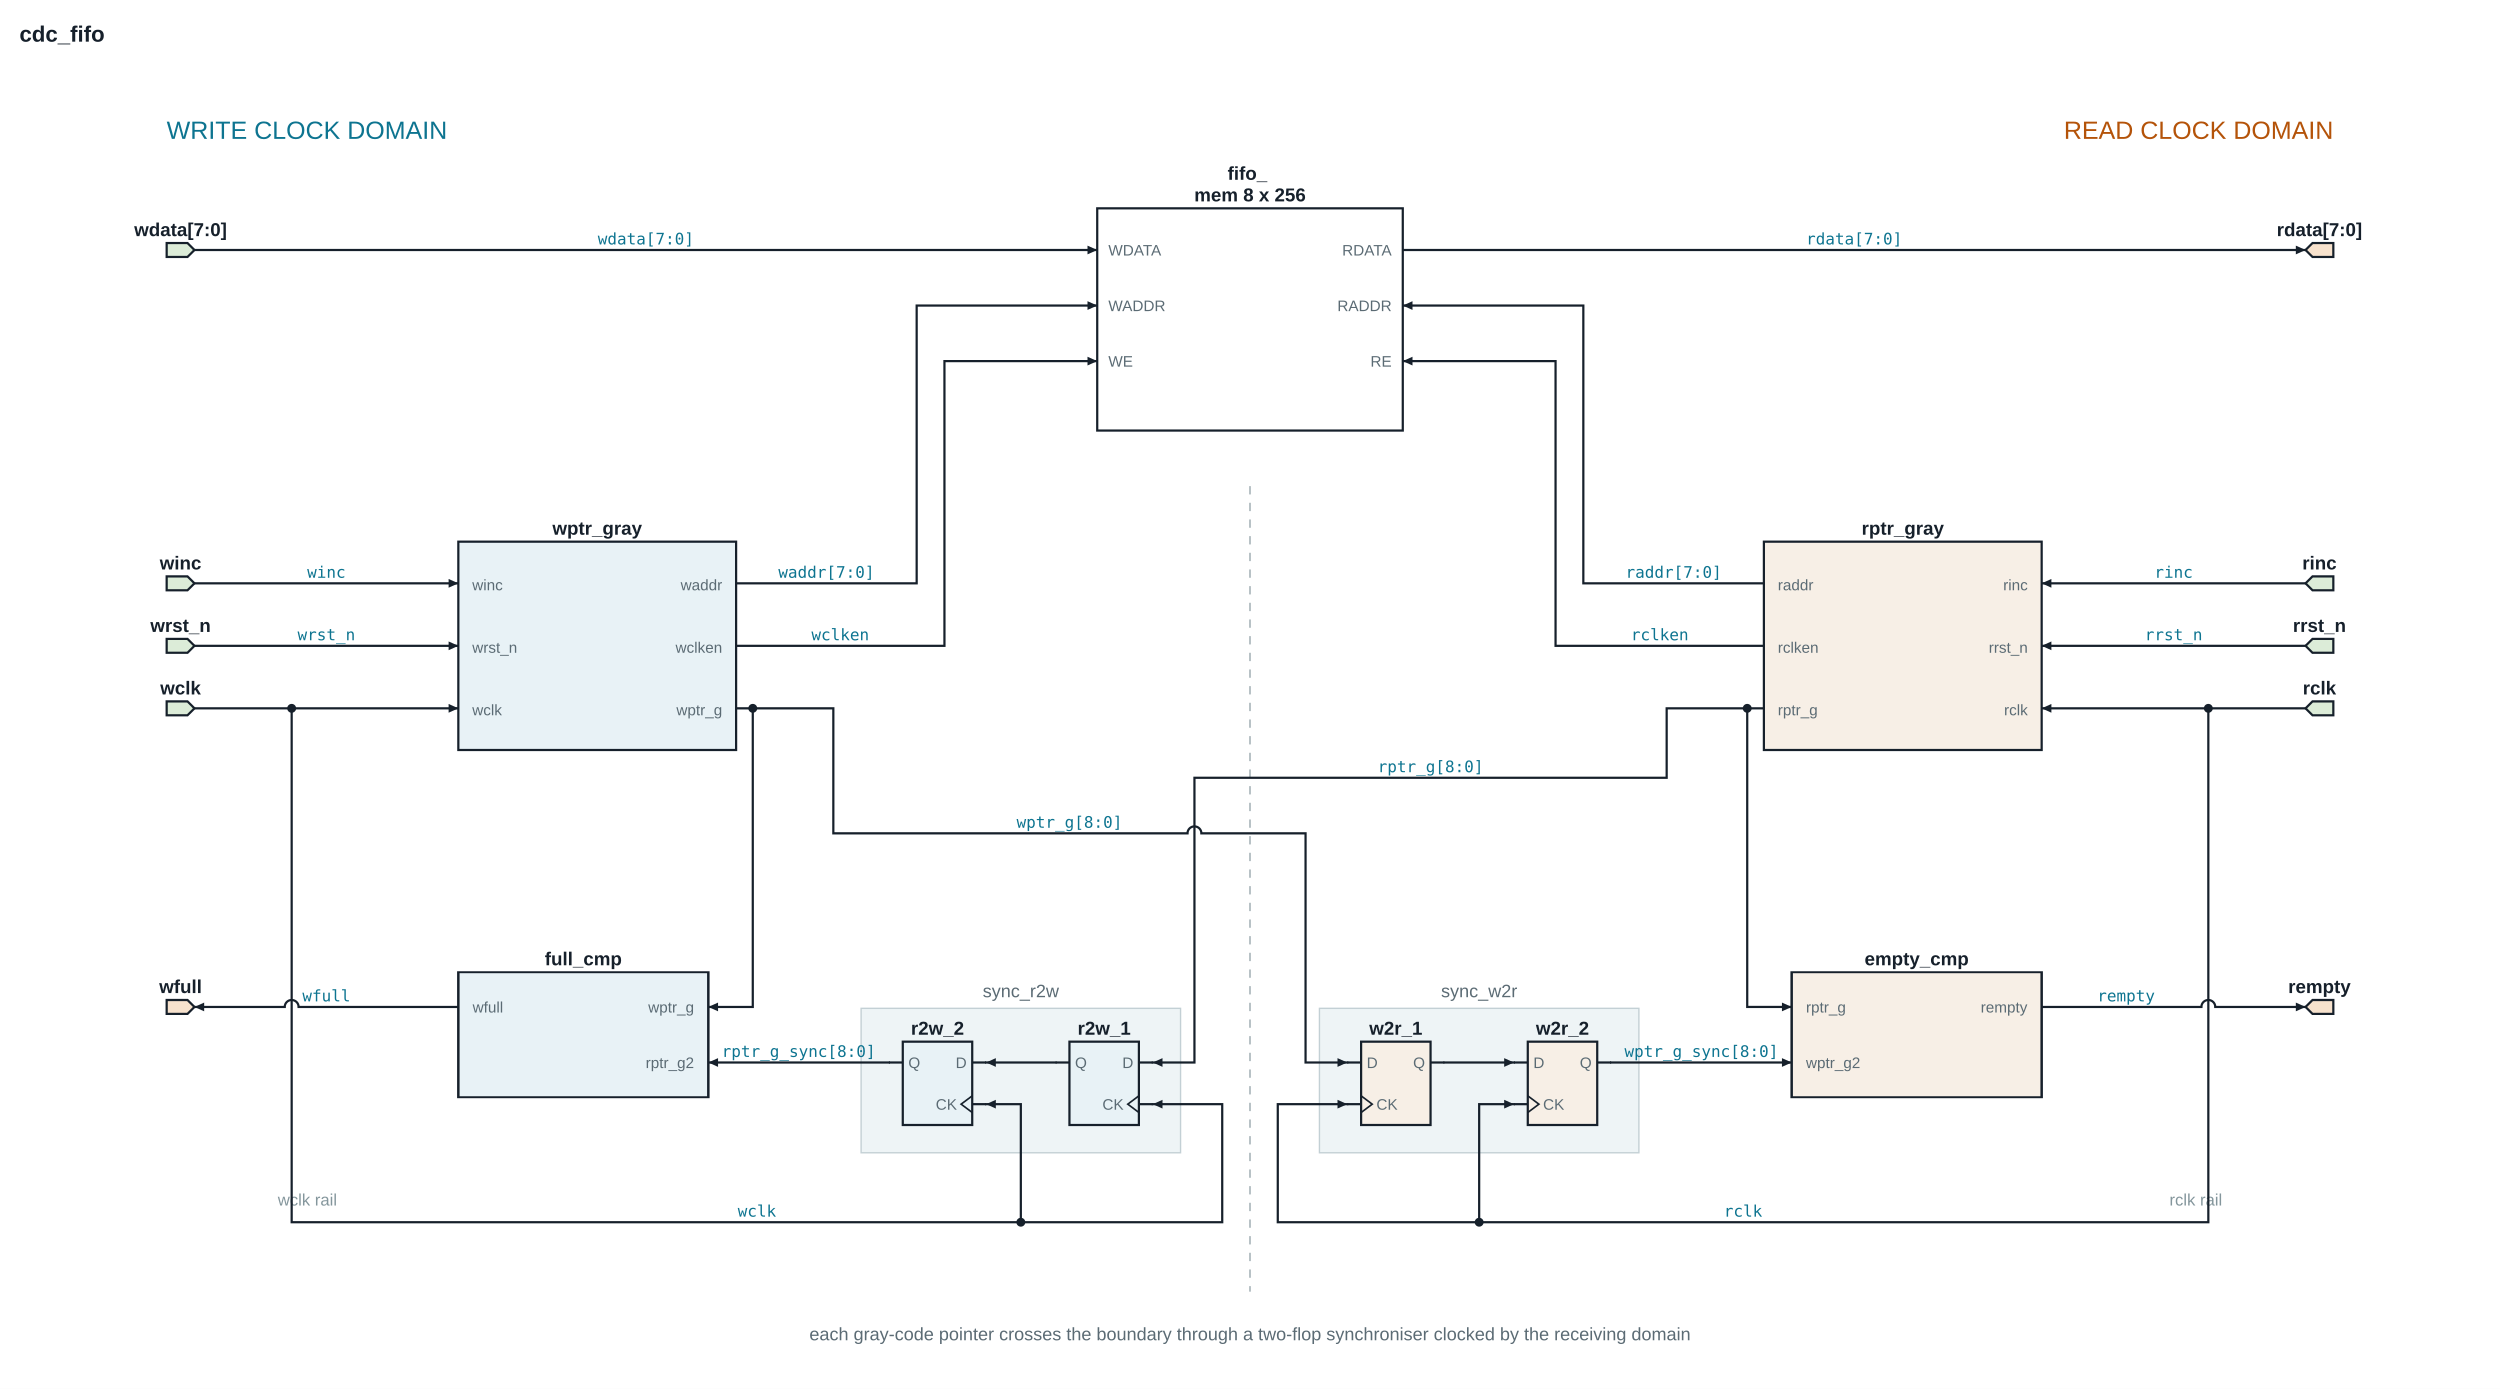
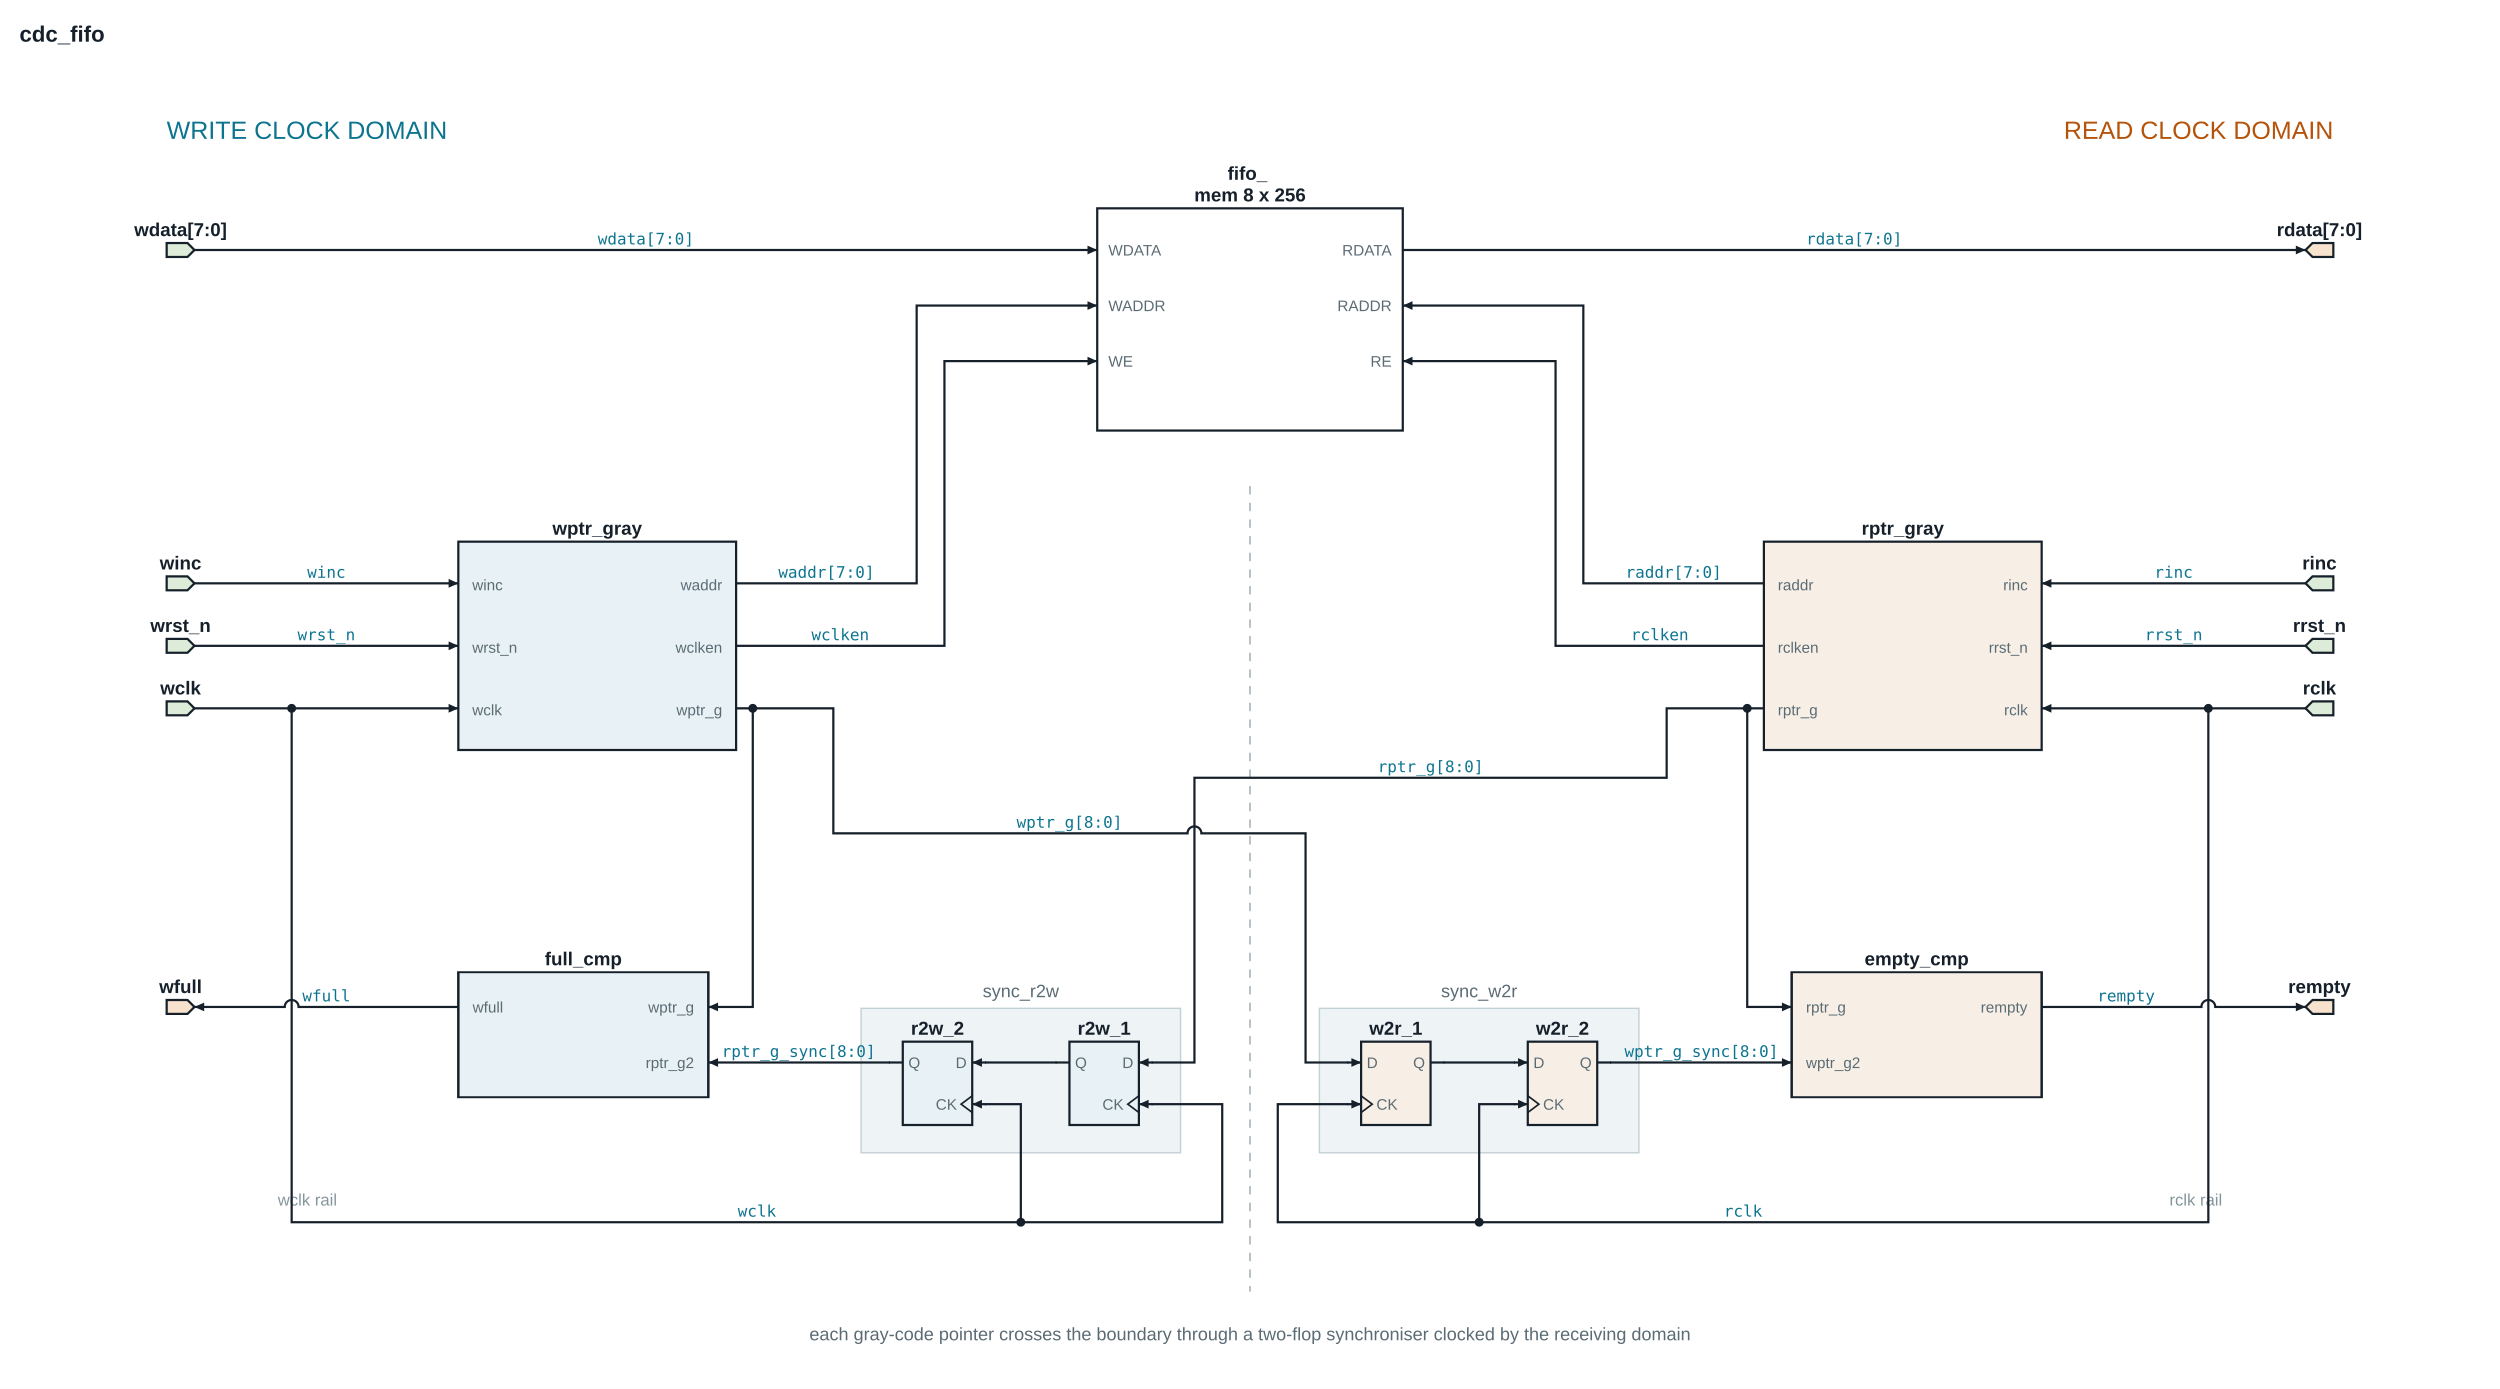
<svg xmlns="http://www.w3.org/2000/svg" width="1800" height="1000" viewBox="0 0 1800 1000" font-family="'IBM Plex Sans','IBM Plex Sans Text',Arial,Helvetica,sans-serif">
  <rect x="0" y="0" width="1800" height="1000" fill="#ffffff" />
  <g class="dl-shapes">
    <rect x="620" y="726" width="230" height="104" fill="#eef4f6" stroke="#c3d0d5" stroke-width="1" />
    <rect x="950" y="726" width="230" height="104" fill="#eef4f6" stroke="#c3d0d5" stroke-width="1" />
    <text x="735" y="718" text-anchor="middle" font-family="'IBM Plex Sans','IBM Plex Sans Text',Arial,Helvetica,sans-serif" font-size="13" fill="#5b6b74">sync_r2w</text>
    <text x="1065" y="718" text-anchor="middle" font-family="'IBM Plex Sans','IBM Plex Sans Text',Arial,Helvetica,sans-serif" font-size="13" fill="#5b6b74">sync_w2r</text>
    <text x="120" y="100" text-anchor="start" font-family="'IBM Plex Sans','IBM Plex Sans Text',Arial,Helvetica,sans-serif" font-size="18" fill="#0d7490">WRITE CLOCK DOMAIN</text>
    <text x="1680" y="100" text-anchor="end" font-family="'IBM Plex Sans','IBM Plex Sans Text',Arial,Helvetica,sans-serif" font-size="18" fill="#b45309">READ CLOCK DOMAIN</text>
    <polyline points="900,350 900,930" fill="none" stroke="#aab6bb" stroke-width="1.2" stroke-dasharray="6 6" />
    <text x="900" y="965" text-anchor="middle" font-family="'IBM Plex Sans','IBM Plex Sans Text',Arial,Helvetica,sans-serif" font-size="13" fill="#5b6b74">each gray-code pointer crosses the boundary through a two-flop synchroniser clocked by the receiving domain</text>
    <text x="200" y="868" text-anchor="start" font-family="'IBM Plex Sans','IBM Plex Sans Text',Arial,Helvetica,sans-serif" font-size="12" fill="#84969c">wclk rail</text>
    <text x="1600" y="868" text-anchor="end" font-family="'IBM Plex Sans','IBM Plex Sans Text',Arial,Helvetica,sans-serif" font-size="12" fill="#84969c">rclk rail</text>
  </g>
  <g class="dl-nets">
    <path class="dl-net" data-id="n1" d="M140 180 L790 180" fill="none" stroke="#16202b" stroke-width="1.6" stroke-linejoin="miter" stroke-linecap="square" />
    <path class="dl-net" data-id="n2" d="M140 420 L330 420" fill="none" stroke="#16202b" stroke-width="1.6" stroke-linejoin="miter" stroke-linecap="square" />
    <path class="dl-net" data-id="n3" d="M140 465 L330 465" fill="none" stroke="#16202b" stroke-width="1.6" stroke-linejoin="miter" stroke-linecap="square" />
    <path class="dl-net" data-id="n4" d="M140 510 L330 510 M140 510 L210 510 L210 880 L880 880 L880 795 L830 795 M140 510 L210 510 L210 880 L735 880 L735 795 L710 795" fill="none" stroke="#16202b" stroke-width="1.6" stroke-linejoin="miter" stroke-linecap="square" />
    <path class="dl-net" data-id="n5" d="M530 420 L660 420 L660 220 L790 220" fill="none" stroke="#16202b" stroke-width="1.6" stroke-linejoin="miter" stroke-linecap="square" />
    <path class="dl-net" data-id="n6" d="M530 465 L680 465 L680 260 L790 260" fill="none" stroke="#16202b" stroke-width="1.6" stroke-linejoin="miter" stroke-linecap="square" />
    <path class="dl-net" data-id="n7" d="M1010 180 L1660 180" fill="none" stroke="#16202b" stroke-width="1.6" stroke-linejoin="miter" stroke-linecap="square" />
    <path class="dl-net" data-id="n8" d="M1660 420 L1470 420" fill="none" stroke="#16202b" stroke-width="1.6" stroke-linejoin="miter" stroke-linecap="square" />
    <path class="dl-net" data-id="n9" d="M1660 465 L1470 465" fill="none" stroke="#16202b" stroke-width="1.6" stroke-linejoin="miter" stroke-linecap="square" />
    <path class="dl-net" data-id="n10" d="M1660 510 L1470 510 M1660 510 L1590 510 L1590 880 L920 880 L920 795 L970 795 M1660 510 L1590 510 L1590 880 L1065 880 L1065 795 L1090 795" fill="none" stroke="#16202b" stroke-width="1.6" stroke-linejoin="miter" stroke-linecap="square" />
    <path class="dl-net" data-id="n11" d="M1270 420 L1140 420 L1140 220 L1010 220" fill="none" stroke="#16202b" stroke-width="1.6" stroke-linejoin="miter" stroke-linecap="square" />
    <path class="dl-net" data-id="n12" d="M1270 465 L1120 465 L1120 260 L1010 260" fill="none" stroke="#16202b" stroke-width="1.6" stroke-linejoin="miter" stroke-linecap="square" />
    <path class="dl-net" data-id="n13" d="M530 510 L542 510 L542 725 L510 725 M530 510 L600 510 L600 600 L855 600 A5 5 0 0 1 865 600 L940 600 L940 765 L970 765" fill="none" stroke="#16202b" stroke-width="1.6" stroke-linejoin="miter" stroke-linecap="square" />
    <path class="dl-net" data-id="n14" d="M1270 510 L1258 510 L1258 725 L1290 725 M1270 510 L1200 510 L1200 560 L860 560 L860 765 L830 765" fill="none" stroke="#16202b" stroke-width="1.6" stroke-linejoin="miter" stroke-linecap="square" />
    <path class="dl-net" data-id="n17" d="M1040 765 L1090 765" fill="none" stroke="#16202b" stroke-width="1.6" stroke-linejoin="miter" stroke-linecap="square" />
    <path class="dl-net" data-id="n18" d="M1160 765 L1290 765" fill="none" stroke="#16202b" stroke-width="1.6" stroke-linejoin="miter" stroke-linecap="square" />
    <path class="dl-net" data-id="n19" d="M760 765 L710 765" fill="none" stroke="#16202b" stroke-width="1.6" stroke-linejoin="miter" stroke-linecap="square" />
    <path class="dl-net" data-id="n20" d="M640 765 L510 765" fill="none" stroke="#16202b" stroke-width="1.6" stroke-linejoin="miter" stroke-linecap="square" />
    <path class="dl-net" data-id="n21" d="M330 725 L215 725 A5 5 0 0 0 205 725 L140 725" fill="none" stroke="#16202b" stroke-width="1.6" stroke-linejoin="miter" stroke-linecap="square" />
    <path class="dl-net" data-id="n22" d="M1470 725 L1585 725 A5 5 0 0 1 1595 725 L1660 725" fill="none" stroke="#16202b" stroke-width="1.6" stroke-linejoin="miter" stroke-linecap="square" />
    <text x="465" y="176" text-anchor="middle" font-family="'IBM Plex Mono','DejaVu Sans Mono','Courier New',monospace" font-size="11.5" fill="#0d7490">wdata[7:0]</text>
    <text x="235" y="416" text-anchor="middle" font-family="'IBM Plex Mono','DejaVu Sans Mono','Courier New',monospace" font-size="11.5" fill="#0d7490">winc</text>
    <text x="235" y="461" text-anchor="middle" font-family="'IBM Plex Mono','DejaVu Sans Mono','Courier New',monospace" font-size="11.5" fill="#0d7490">wrst_n</text>
    <text x="545" y="876" text-anchor="middle" font-family="'IBM Plex Mono','DejaVu Sans Mono','Courier New',monospace" font-size="11.5" fill="#0d7490">wclk</text>
    <text x="595" y="416" text-anchor="middle" font-family="'IBM Plex Mono','DejaVu Sans Mono','Courier New',monospace" font-size="11.5" fill="#0d7490">waddr[7:0]</text>
    <text x="605" y="461" text-anchor="middle" font-family="'IBM Plex Mono','DejaVu Sans Mono','Courier New',monospace" font-size="11.5" fill="#0d7490">wclken</text>
    <text x="1335" y="176" text-anchor="middle" font-family="'IBM Plex Mono','DejaVu Sans Mono','Courier New',monospace" font-size="11.5" fill="#0d7490">rdata[7:0]</text>
    <text x="1565" y="416" text-anchor="middle" font-family="'IBM Plex Mono','DejaVu Sans Mono','Courier New',monospace" font-size="11.5" fill="#0d7490">rinc</text>
    <text x="1565" y="461" text-anchor="middle" font-family="'IBM Plex Mono','DejaVu Sans Mono','Courier New',monospace" font-size="11.5" fill="#0d7490">rrst_n</text>
    <text x="1255" y="876" text-anchor="middle" font-family="'IBM Plex Mono','DejaVu Sans Mono','Courier New',monospace" font-size="11.5" fill="#0d7490">rclk</text>
    <text x="1205" y="416" text-anchor="middle" font-family="'IBM Plex Mono','DejaVu Sans Mono','Courier New',monospace" font-size="11.5" fill="#0d7490">raddr[7:0]</text>
    <text x="1195" y="461" text-anchor="middle" font-family="'IBM Plex Mono','DejaVu Sans Mono','Courier New',monospace" font-size="11.5" fill="#0d7490">rclken</text>
    <text x="770" y="596" text-anchor="middle" font-family="'IBM Plex Mono','DejaVu Sans Mono','Courier New',monospace" font-size="11.5" fill="#0d7490">wptr_g[8:0]</text>
    <text x="1030" y="556" text-anchor="middle" font-family="'IBM Plex Mono','DejaVu Sans Mono','Courier New',monospace" font-size="11.5" fill="#0d7490">rptr_g[8:0]</text>
    <text x="1225" y="761" text-anchor="middle" font-family="'IBM Plex Mono','DejaVu Sans Mono','Courier New',monospace" font-size="11.5" fill="#0d7490">wptr_g_sync[8:0]</text>
    <text x="575" y="761" text-anchor="middle" font-family="'IBM Plex Mono','DejaVu Sans Mono','Courier New',monospace" font-size="11.5" fill="#0d7490">rptr_g_sync[8:0]</text>
    <text x="235" y="721" text-anchor="middle" font-family="'IBM Plex Mono','DejaVu Sans Mono','Courier New',monospace" font-size="11.5" fill="#0d7490">wfull</text>
    <text x="1530.8" y="721" text-anchor="middle" font-family="'IBM Plex Mono','DejaVu Sans Mono','Courier New',monospace" font-size="11.5" fill="#0d7490">rempty</text>
    <polygon points="790,180 783,183.15 783,176.85" fill="#16202b" />
    <polygon points="330,420 323,423.15 323,416.85" fill="#16202b" />
    <polygon points="330,465 323,468.15 323,461.85" fill="#16202b" />
    <polygon points="330,510 323,513.15 323,506.85" fill="#16202b" />
-     <polygon points="830,795 837,791.85 837,798.15" fill="#16202b" />
-     <polygon points="710,795 717,791.85 717,798.15" fill="#16202b" />
+     <polygon points="820,795 827,791.85 827,798.15" fill="#16202b" />
+     <polygon points="700,795 707,791.85 707,798.15" fill="#16202b" />
    <polygon points="790,220 783,223.15 783,216.85" fill="#16202b" />
    <polygon points="790,260 783,263.15 783,256.85" fill="#16202b" />
    <polygon points="1660,180 1653,183.15 1653,176.85" fill="#16202b" />
    <polygon points="1470,420 1477,416.85 1477,423.15" fill="#16202b" />
    <polygon points="1470,465 1477,461.85 1477,468.15" fill="#16202b" />
    <polygon points="1470,510 1477,506.85 1477,513.15" fill="#16202b" />
-     <polygon points="970,795 963,798.15 963,791.85" fill="#16202b" />
-     <polygon points="1090,795 1083,798.15 1083,791.85" fill="#16202b" />
+     <polygon points="980,795 973,798.15 973,791.85" fill="#16202b" />
+     <polygon points="1100,795 1093,798.15 1093,791.85" fill="#16202b" />
    <polygon points="1010,220 1017,216.85 1017,223.15" fill="#16202b" />
    <polygon points="1010,260 1017,256.85 1017,263.15" fill="#16202b" />
    <polygon points="510,725 517,721.85 517,728.15" fill="#16202b" />
-     <polygon points="970,765 963,768.15 963,761.85" fill="#16202b" />
+     <polygon points="980,765 973,768.15 973,761.85" fill="#16202b" />
    <polygon points="1290,725 1283,728.15 1283,721.85" fill="#16202b" />
-     <polygon points="830,765 837,761.85 837,768.15" fill="#16202b" />
-     <polygon points="1090,765 1083,768.15 1083,761.85" fill="#16202b" />
+     <polygon points="820,765 827,761.85 827,768.15" fill="#16202b" />
+     <polygon points="1100,765 1093,768.15 1093,761.85" fill="#16202b" />
    <polygon points="1290,765 1283,768.15 1283,761.85" fill="#16202b" />
-     <polygon points="710,765 717,761.85 717,768.15" fill="#16202b" />
+     <polygon points="700,765 707,761.85 707,768.15" fill="#16202b" />
    <polygon points="510,765 517,761.85 517,768.15" fill="#16202b" />
    <polygon points="140,725 147,721.85 147,728.15" fill="#16202b" />
    <polygon points="1660,725 1653,728.15 1653,721.85" fill="#16202b" />
  </g>
  <g class="dl-cells">
    <g class="dl-cell" data-id="mem" data-type="ram_dp" transform="matrix(1,0,0,1,790,150)">
      <rect x="0" y="0" width="220" height="160" fill="#ffffff" stroke="#16202b" stroke-width="1.6" />
    </g>
    <text x="798" y="184" text-anchor="start" font-family="'IBM Plex Sans','IBM Plex Sans Text',Arial,Helvetica,sans-serif" font-size="11" fill="#5b6b74">WDATA</text>
    <text x="798" y="224" text-anchor="start" font-family="'IBM Plex Sans','IBM Plex Sans Text',Arial,Helvetica,sans-serif" font-size="11" fill="#5b6b74">WADDR</text>
    <text x="798" y="264" text-anchor="start" font-family="'IBM Plex Sans','IBM Plex Sans Text',Arial,Helvetica,sans-serif" font-size="11" fill="#5b6b74">WE</text>
    <text x="1002" y="184" text-anchor="end" font-family="'IBM Plex Sans','IBM Plex Sans Text',Arial,Helvetica,sans-serif" font-size="11" fill="#5b6b74">RDATA</text>
    <text x="1002" y="224" text-anchor="end" font-family="'IBM Plex Sans','IBM Plex Sans Text',Arial,Helvetica,sans-serif" font-size="11" fill="#5b6b74">RADDR</text>
    <text x="1002" y="264" text-anchor="end" font-family="'IBM Plex Sans','IBM Plex Sans Text',Arial,Helvetica,sans-serif" font-size="11" fill="#5b6b74">RE</text>
    <text x="900" y="129.475" text-anchor="middle" font-family="'IBM Plex Sans','IBM Plex Sans Text',Arial,Helvetica,sans-serif" font-size="13.5" font-weight="600" fill="#16202b">
      <tspan x="900" y="129.475">fifo_</tspan>
      <tspan x="900" y="145">mem  8 x 256</tspan>
    </text>
    <g class="dl-cell" data-id="p_wdata" data-type="port_in" transform="matrix(1,0,0,1,120,175)">
      <path d="M0 0 H15 L20 5 L15 10 H0 Z" fill="#dcecd8" stroke="#16202b" stroke-width="1.6" />
    </g>
    <text x="130" y="170" text-anchor="middle" font-family="'IBM Plex Sans','IBM Plex Sans Text',Arial,Helvetica,sans-serif" font-size="13.5" font-weight="600" fill="#16202b">wdata[7:0]</text>
    <g class="dl-cell" data-id="p_winc" data-type="port_in" transform="matrix(1,0,0,1,120,415)">
      <path d="M0 0 H15 L20 5 L15 10 H0 Z" fill="#dcecd8" stroke="#16202b" stroke-width="1.6" />
    </g>
    <text x="130" y="410" text-anchor="middle" font-family="'IBM Plex Sans','IBM Plex Sans Text',Arial,Helvetica,sans-serif" font-size="13.5" font-weight="600" fill="#16202b">winc</text>
    <g class="dl-cell" data-id="p_wrstn" data-type="port_in" transform="matrix(1,0,0,1,120,460)">
      <path d="M0 0 H15 L20 5 L15 10 H0 Z" fill="#dcecd8" stroke="#16202b" stroke-width="1.6" />
    </g>
    <text x="130" y="455" text-anchor="middle" font-family="'IBM Plex Sans','IBM Plex Sans Text',Arial,Helvetica,sans-serif" font-size="13.5" font-weight="600" fill="#16202b">wrst_n</text>
    <g class="dl-cell" data-id="p_wclk" data-type="port_in" transform="matrix(1,0,0,1,120,505)">
      <path d="M0 0 H15 L20 5 L15 10 H0 Z" fill="#dcecd8" stroke="#16202b" stroke-width="1.6" />
    </g>
    <text x="130" y="500" text-anchor="middle" font-family="'IBM Plex Sans','IBM Plex Sans Text',Arial,Helvetica,sans-serif" font-size="13.5" font-weight="600" fill="#16202b">wclk</text>
    <g class="dl-cell" data-id="p_wfull" data-type="port_out" transform="matrix(-1,0,0,1,140,720)">
      <path d="M20 0 H5 L0 5 L5 10 H20 Z" fill="#f7e2cd" stroke="#16202b" stroke-width="1.6" />
    </g>
    <text x="130" y="715" text-anchor="middle" font-family="'IBM Plex Sans','IBM Plex Sans Text',Arial,Helvetica,sans-serif" font-size="13.5" font-weight="600" fill="#16202b">wfull</text>
    <g class="dl-cell" data-id="wptr" data-type="block6" transform="matrix(1.25,0,0,1.25,330,390)">
      <rect x="0" y="0" width="160" height="120" fill="#e8f2f6" stroke="#16202b" stroke-width="1.28" />
    </g>
    <text x="340" y="425" text-anchor="start" font-family="'IBM Plex Sans','IBM Plex Sans Text',Arial,Helvetica,sans-serif" font-size="11" fill="#5b6b74">winc</text>
    <text x="340" y="470" text-anchor="start" font-family="'IBM Plex Sans','IBM Plex Sans Text',Arial,Helvetica,sans-serif" font-size="11" fill="#5b6b74">wrst_n</text>
    <text x="340" y="515" text-anchor="start" font-family="'IBM Plex Sans','IBM Plex Sans Text',Arial,Helvetica,sans-serif" font-size="11" fill="#5b6b74">wclk</text>
    <text x="520" y="425" text-anchor="end" font-family="'IBM Plex Sans','IBM Plex Sans Text',Arial,Helvetica,sans-serif" font-size="11" fill="#5b6b74">waddr</text>
    <text x="520" y="470" text-anchor="end" font-family="'IBM Plex Sans','IBM Plex Sans Text',Arial,Helvetica,sans-serif" font-size="11" fill="#5b6b74">wclken</text>
    <text x="520" y="515" text-anchor="end" font-family="'IBM Plex Sans','IBM Plex Sans Text',Arial,Helvetica,sans-serif" font-size="11" fill="#5b6b74">wptr_g</text>
    <text x="430" y="385" text-anchor="middle" font-family="'IBM Plex Sans','IBM Plex Sans Text',Arial,Helvetica,sans-serif" font-size="13.5" font-weight="600" fill="#16202b">wptr_gray</text>
    <g class="dl-cell" data-id="wfull" data-type="block" transform="matrix(-1.2857,0,0,1,510,700)">
      <rect x="0" y="0" width="140" height="90" fill="#e8f2f6" stroke="#16202b" stroke-width="1.4" />
    </g>
    <text x="499.714" y="729" text-anchor="end" font-family="'IBM Plex Sans','IBM Plex Sans Text',Arial,Helvetica,sans-serif" font-size="11" fill="#5b6b74">wptr_g</text>
    <text x="499.714" y="769" text-anchor="end" font-family="'IBM Plex Sans','IBM Plex Sans Text',Arial,Helvetica,sans-serif" font-size="11" fill="#5b6b74">rptr_g2</text>
    <text x="340.286" y="729" text-anchor="start" font-family="'IBM Plex Sans','IBM Plex Sans Text',Arial,Helvetica,sans-serif" font-size="11" fill="#5b6b74">wfull</text>
    <text x="420" y="695" text-anchor="middle" font-family="'IBM Plex Sans','IBM Plex Sans Text',Arial,Helvetica,sans-serif" font-size="13.5" font-weight="600" fill="#16202b">full_cmp</text>
    <g class="dl-cell" data-id="sr1" data-type="dff" transform="matrix(-1,0,0,1,830,750)">
      <line x1="0" y1="15" x2="10" y2="15" stroke="#16202b" stroke-width="1.6" />
      <line x1="0" y1="45" x2="10" y2="45" stroke="#16202b" stroke-width="1.6" />
      <rect x="10" y="0" width="50" height="60" fill="#e8f2f6" stroke="#16202b" stroke-width="1.6" />
      <path d="M10 39 L18 45 L10 51" fill="none" stroke="#16202b" stroke-width="1.2" />
      <line x1="60" y1="15" x2="70" y2="15" stroke="#16202b" stroke-width="1.6" />
    </g>
    <text x="816" y="769" text-anchor="end" font-family="'IBM Plex Sans','IBM Plex Sans Text',Arial,Helvetica,sans-serif" font-size="11" fill="#5b6b74">D</text>
    <text x="809" y="799" text-anchor="end" font-family="'IBM Plex Sans','IBM Plex Sans Text',Arial,Helvetica,sans-serif" font-size="11" fill="#5b6b74">CK</text>
    <text x="774" y="769" text-anchor="start" font-family="'IBM Plex Sans','IBM Plex Sans Text',Arial,Helvetica,sans-serif" font-size="11" fill="#5b6b74">Q</text>
    <text x="795" y="745" text-anchor="middle" font-family="'IBM Plex Sans','IBM Plex Sans Text',Arial,Helvetica,sans-serif" font-size="13.5" font-weight="600" fill="#16202b">r2w_1</text>
    <g class="dl-cell" data-id="sr2" data-type="dff" transform="matrix(-1,0,0,1,710,750)">
      <line x1="0" y1="15" x2="10" y2="15" stroke="#16202b" stroke-width="1.6" />
      <line x1="0" y1="45" x2="10" y2="45" stroke="#16202b" stroke-width="1.6" />
      <rect x="10" y="0" width="50" height="60" fill="#e8f2f6" stroke="#16202b" stroke-width="1.6" />
      <path d="M10 39 L18 45 L10 51" fill="none" stroke="#16202b" stroke-width="1.2" />
      <line x1="60" y1="15" x2="70" y2="15" stroke="#16202b" stroke-width="1.6" />
    </g>
    <text x="696" y="769" text-anchor="end" font-family="'IBM Plex Sans','IBM Plex Sans Text',Arial,Helvetica,sans-serif" font-size="11" fill="#5b6b74">D</text>
    <text x="689" y="799" text-anchor="end" font-family="'IBM Plex Sans','IBM Plex Sans Text',Arial,Helvetica,sans-serif" font-size="11" fill="#5b6b74">CK</text>
    <text x="654" y="769" text-anchor="start" font-family="'IBM Plex Sans','IBM Plex Sans Text',Arial,Helvetica,sans-serif" font-size="11" fill="#5b6b74">Q</text>
    <text x="675" y="745" text-anchor="middle" font-family="'IBM Plex Sans','IBM Plex Sans Text',Arial,Helvetica,sans-serif" font-size="13.5" font-weight="600" fill="#16202b">r2w_2</text>
    <g class="dl-cell" data-id="p_rdata" data-type="port_out" transform="matrix(1,0,0,1,1660,175)">
      <path d="M20 0 H5 L0 5 L5 10 H20 Z" fill="#f7e2cd" stroke="#16202b" stroke-width="1.6" />
    </g>
    <text x="1670" y="170" text-anchor="middle" font-family="'IBM Plex Sans','IBM Plex Sans Text',Arial,Helvetica,sans-serif" font-size="13.5" font-weight="600" fill="#16202b">rdata[7:0]</text>
    <g class="dl-cell" data-id="p_rinc" data-type="port_in" transform="matrix(-1,0,0,1,1680,415)">
      <path d="M0 0 H15 L20 5 L15 10 H0 Z" fill="#dcecd8" stroke="#16202b" stroke-width="1.6" />
    </g>
    <text x="1670" y="410" text-anchor="middle" font-family="'IBM Plex Sans','IBM Plex Sans Text',Arial,Helvetica,sans-serif" font-size="13.5" font-weight="600" fill="#16202b">rinc</text>
    <g class="dl-cell" data-id="p_rrstn" data-type="port_in" transform="matrix(-1,0,0,1,1680,460)">
      <path d="M0 0 H15 L20 5 L15 10 H0 Z" fill="#dcecd8" stroke="#16202b" stroke-width="1.6" />
    </g>
    <text x="1670" y="455" text-anchor="middle" font-family="'IBM Plex Sans','IBM Plex Sans Text',Arial,Helvetica,sans-serif" font-size="13.5" font-weight="600" fill="#16202b">rrst_n</text>
    <g class="dl-cell" data-id="p_rclk" data-type="port_in" transform="matrix(-1,0,0,1,1680,505)">
      <path d="M0 0 H15 L20 5 L15 10 H0 Z" fill="#dcecd8" stroke="#16202b" stroke-width="1.6" />
    </g>
    <text x="1670" y="500" text-anchor="middle" font-family="'IBM Plex Sans','IBM Plex Sans Text',Arial,Helvetica,sans-serif" font-size="13.5" font-weight="600" fill="#16202b">rclk</text>
    <g class="dl-cell" data-id="p_rempty" data-type="port_out" transform="matrix(1,0,0,1,1660,720)">
      <path d="M20 0 H5 L0 5 L5 10 H20 Z" fill="#f7e2cd" stroke="#16202b" stroke-width="1.6" />
    </g>
    <text x="1670" y="715" text-anchor="middle" font-family="'IBM Plex Sans','IBM Plex Sans Text',Arial,Helvetica,sans-serif" font-size="13.5" font-weight="600" fill="#16202b">rempty</text>
    <g class="dl-cell" data-id="rptr" data-type="block6" transform="matrix(-1.25,0,0,1.25,1470,390)">
      <rect x="0" y="0" width="160" height="120" fill="#f7efe6" stroke="#16202b" stroke-width="1.28" />
    </g>
    <text x="1460" y="425" text-anchor="end" font-family="'IBM Plex Sans','IBM Plex Sans Text',Arial,Helvetica,sans-serif" font-size="11" fill="#5b6b74">rinc</text>
    <text x="1460" y="470" text-anchor="end" font-family="'IBM Plex Sans','IBM Plex Sans Text',Arial,Helvetica,sans-serif" font-size="11" fill="#5b6b74">rrst_n</text>
    <text x="1460" y="515" text-anchor="end" font-family="'IBM Plex Sans','IBM Plex Sans Text',Arial,Helvetica,sans-serif" font-size="11" fill="#5b6b74">rclk</text>
    <text x="1280" y="425" text-anchor="start" font-family="'IBM Plex Sans','IBM Plex Sans Text',Arial,Helvetica,sans-serif" font-size="11" fill="#5b6b74">raddr</text>
    <text x="1280" y="470" text-anchor="start" font-family="'IBM Plex Sans','IBM Plex Sans Text',Arial,Helvetica,sans-serif" font-size="11" fill="#5b6b74">rclken</text>
    <text x="1280" y="515" text-anchor="start" font-family="'IBM Plex Sans','IBM Plex Sans Text',Arial,Helvetica,sans-serif" font-size="11" fill="#5b6b74">rptr_g</text>
    <text x="1370" y="385" text-anchor="middle" font-family="'IBM Plex Sans','IBM Plex Sans Text',Arial,Helvetica,sans-serif" font-size="13.5" font-weight="600" fill="#16202b">rptr_gray</text>
    <g class="dl-cell" data-id="rempty" data-type="block" transform="matrix(1.2857,0,0,1,1290,700)">
      <rect x="0" y="0" width="140" height="90" fill="#f7efe6" stroke="#16202b" stroke-width="1.4" />
    </g>
    <text x="1300.286" y="729" text-anchor="start" font-family="'IBM Plex Sans','IBM Plex Sans Text',Arial,Helvetica,sans-serif" font-size="11" fill="#5b6b74">rptr_g</text>
    <text x="1300.286" y="769" text-anchor="start" font-family="'IBM Plex Sans','IBM Plex Sans Text',Arial,Helvetica,sans-serif" font-size="11" fill="#5b6b74">wptr_g2</text>
    <text x="1459.714" y="729" text-anchor="end" font-family="'IBM Plex Sans','IBM Plex Sans Text',Arial,Helvetica,sans-serif" font-size="11" fill="#5b6b74">rempty</text>
    <text x="1380" y="695" text-anchor="middle" font-family="'IBM Plex Sans','IBM Plex Sans Text',Arial,Helvetica,sans-serif" font-size="13.5" font-weight="600" fill="#16202b">empty_cmp</text>
    <g class="dl-cell" data-id="sw1" data-type="dff" transform="matrix(1,0,0,1,970,750)">
      <line x1="0" y1="15" x2="10" y2="15" stroke="#16202b" stroke-width="1.6" />
      <line x1="0" y1="45" x2="10" y2="45" stroke="#16202b" stroke-width="1.6" />
      <rect x="10" y="0" width="50" height="60" fill="#f7efe6" stroke="#16202b" stroke-width="1.6" />
      <path d="M10 39 L18 45 L10 51" fill="none" stroke="#16202b" stroke-width="1.2" />
      <line x1="60" y1="15" x2="70" y2="15" stroke="#16202b" stroke-width="1.6" />
    </g>
    <text x="984" y="769" text-anchor="start" font-family="'IBM Plex Sans','IBM Plex Sans Text',Arial,Helvetica,sans-serif" font-size="11" fill="#5b6b74">D</text>
    <text x="991" y="799" text-anchor="start" font-family="'IBM Plex Sans','IBM Plex Sans Text',Arial,Helvetica,sans-serif" font-size="11" fill="#5b6b74">CK</text>
    <text x="1026" y="769" text-anchor="end" font-family="'IBM Plex Sans','IBM Plex Sans Text',Arial,Helvetica,sans-serif" font-size="11" fill="#5b6b74">Q</text>
    <text x="1005" y="745" text-anchor="middle" font-family="'IBM Plex Sans','IBM Plex Sans Text',Arial,Helvetica,sans-serif" font-size="13.5" font-weight="600" fill="#16202b">w2r_1</text>
    <g class="dl-cell" data-id="sw2" data-type="dff" transform="matrix(1,0,0,1,1090,750)">
      <line x1="0" y1="15" x2="10" y2="15" stroke="#16202b" stroke-width="1.6" />
      <line x1="0" y1="45" x2="10" y2="45" stroke="#16202b" stroke-width="1.6" />
      <rect x="10" y="0" width="50" height="60" fill="#f7efe6" stroke="#16202b" stroke-width="1.6" />
      <path d="M10 39 L18 45 L10 51" fill="none" stroke="#16202b" stroke-width="1.2" />
      <line x1="60" y1="15" x2="70" y2="15" stroke="#16202b" stroke-width="1.6" />
    </g>
    <text x="1104" y="769" text-anchor="start" font-family="'IBM Plex Sans','IBM Plex Sans Text',Arial,Helvetica,sans-serif" font-size="11" fill="#5b6b74">D</text>
    <text x="1111" y="799" text-anchor="start" font-family="'IBM Plex Sans','IBM Plex Sans Text',Arial,Helvetica,sans-serif" font-size="11" fill="#5b6b74">CK</text>
    <text x="1146" y="769" text-anchor="end" font-family="'IBM Plex Sans','IBM Plex Sans Text',Arial,Helvetica,sans-serif" font-size="11" fill="#5b6b74">Q</text>
    <text x="1125" y="745" text-anchor="middle" font-family="'IBM Plex Sans','IBM Plex Sans Text',Arial,Helvetica,sans-serif" font-size="13.5" font-weight="600" fill="#16202b">w2r_2</text>
  </g>
  <g class="dl-junctions">
    <circle cx="210" cy="510" r="3.2" fill="#16202b" />
    <circle cx="542" cy="510" r="3.2" fill="#16202b" />
    <circle cx="735" cy="880" r="3.2" fill="#16202b" />
    <circle cx="1065" cy="880" r="3.2" fill="#16202b" />
    <circle cx="1258" cy="510" r="3.2" fill="#16202b" />
    <circle cx="1590" cy="510" r="3.2" fill="#16202b" />
  </g>
  <text x="14" y="30" font-family="'IBM Plex Sans','IBM Plex Sans Text',Arial,Helvetica,sans-serif" font-size="16" font-weight="600" fill="#16202b">cdc_fifo</text>
</svg>
